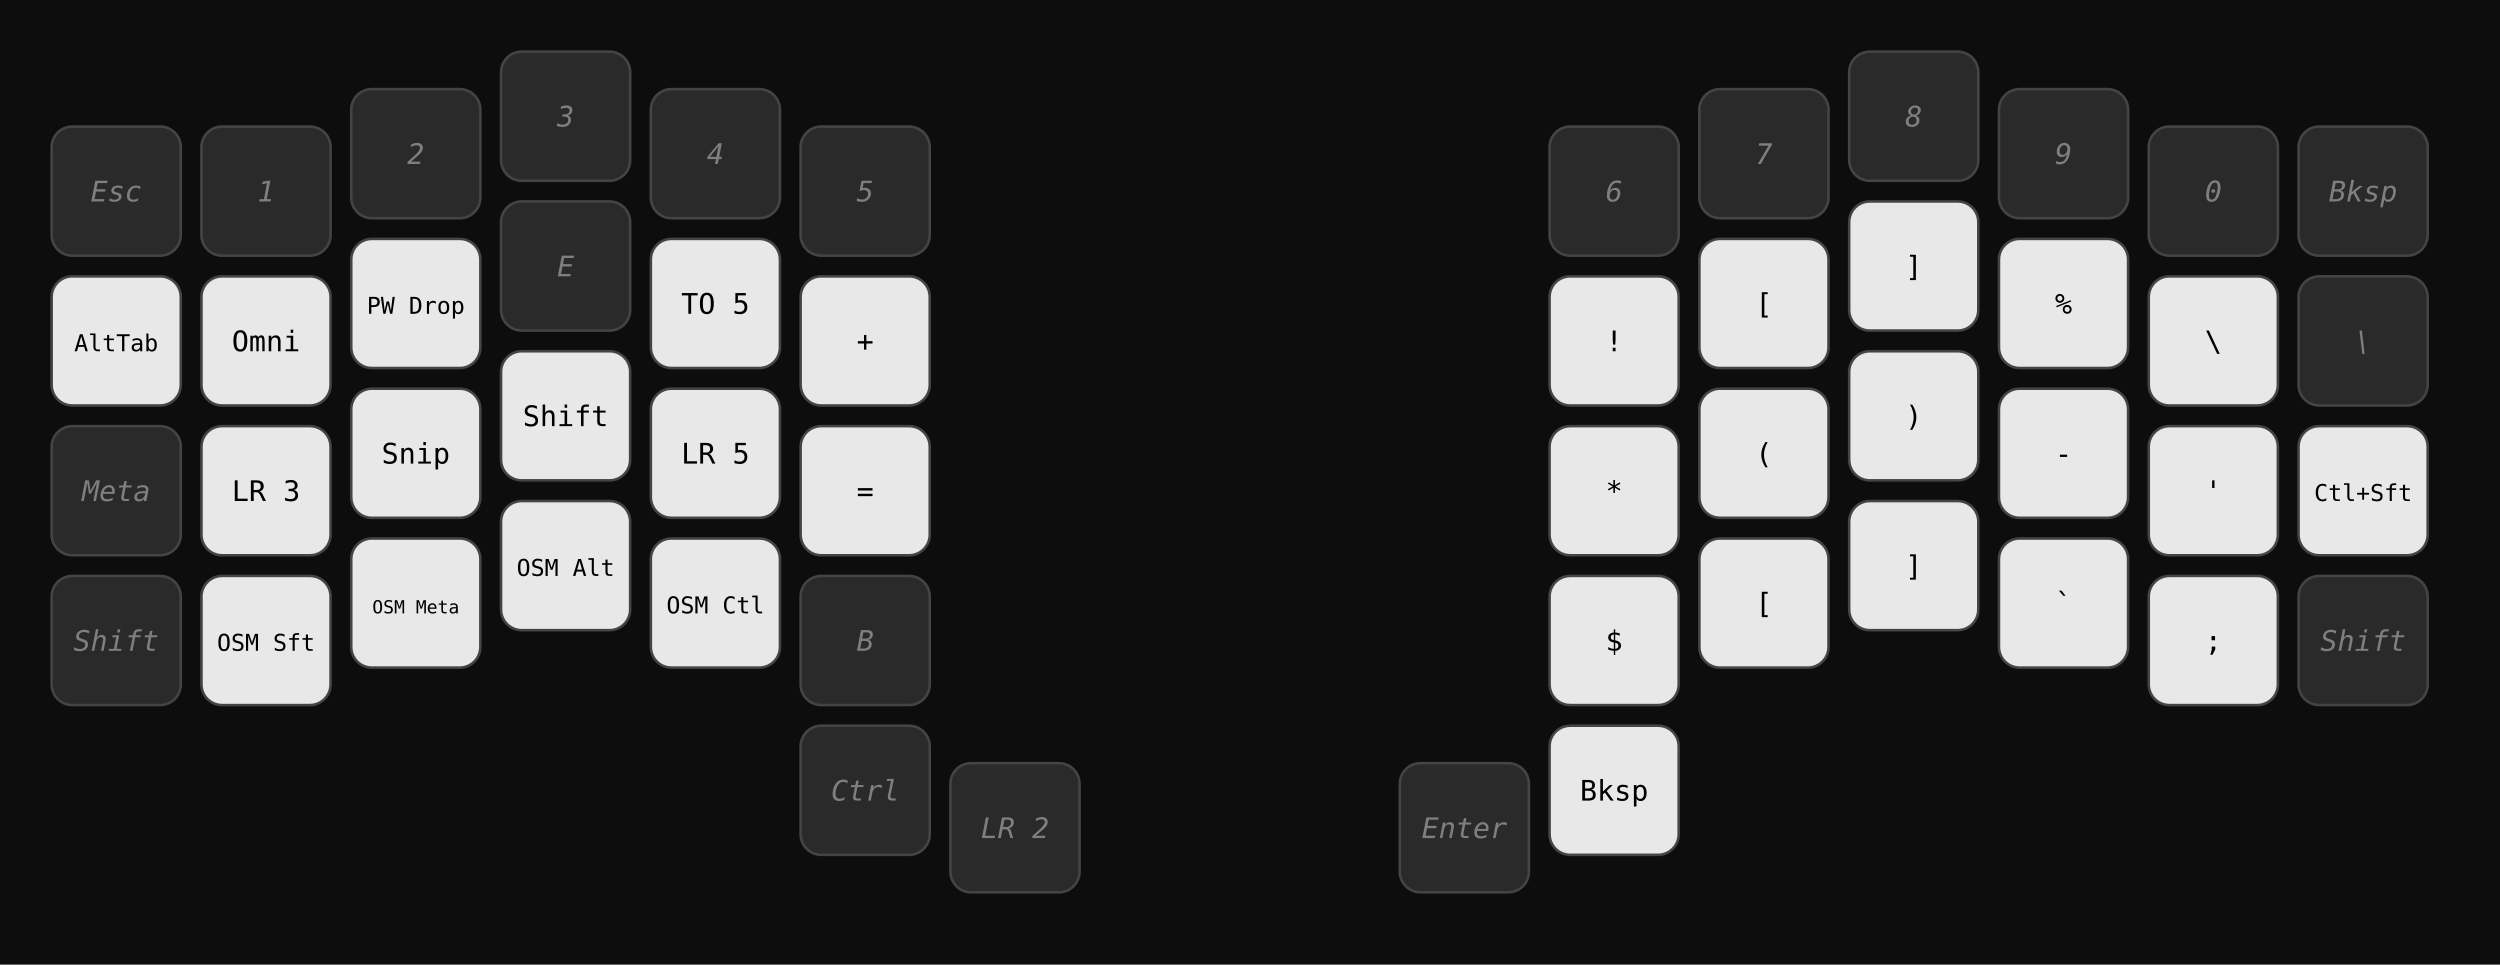
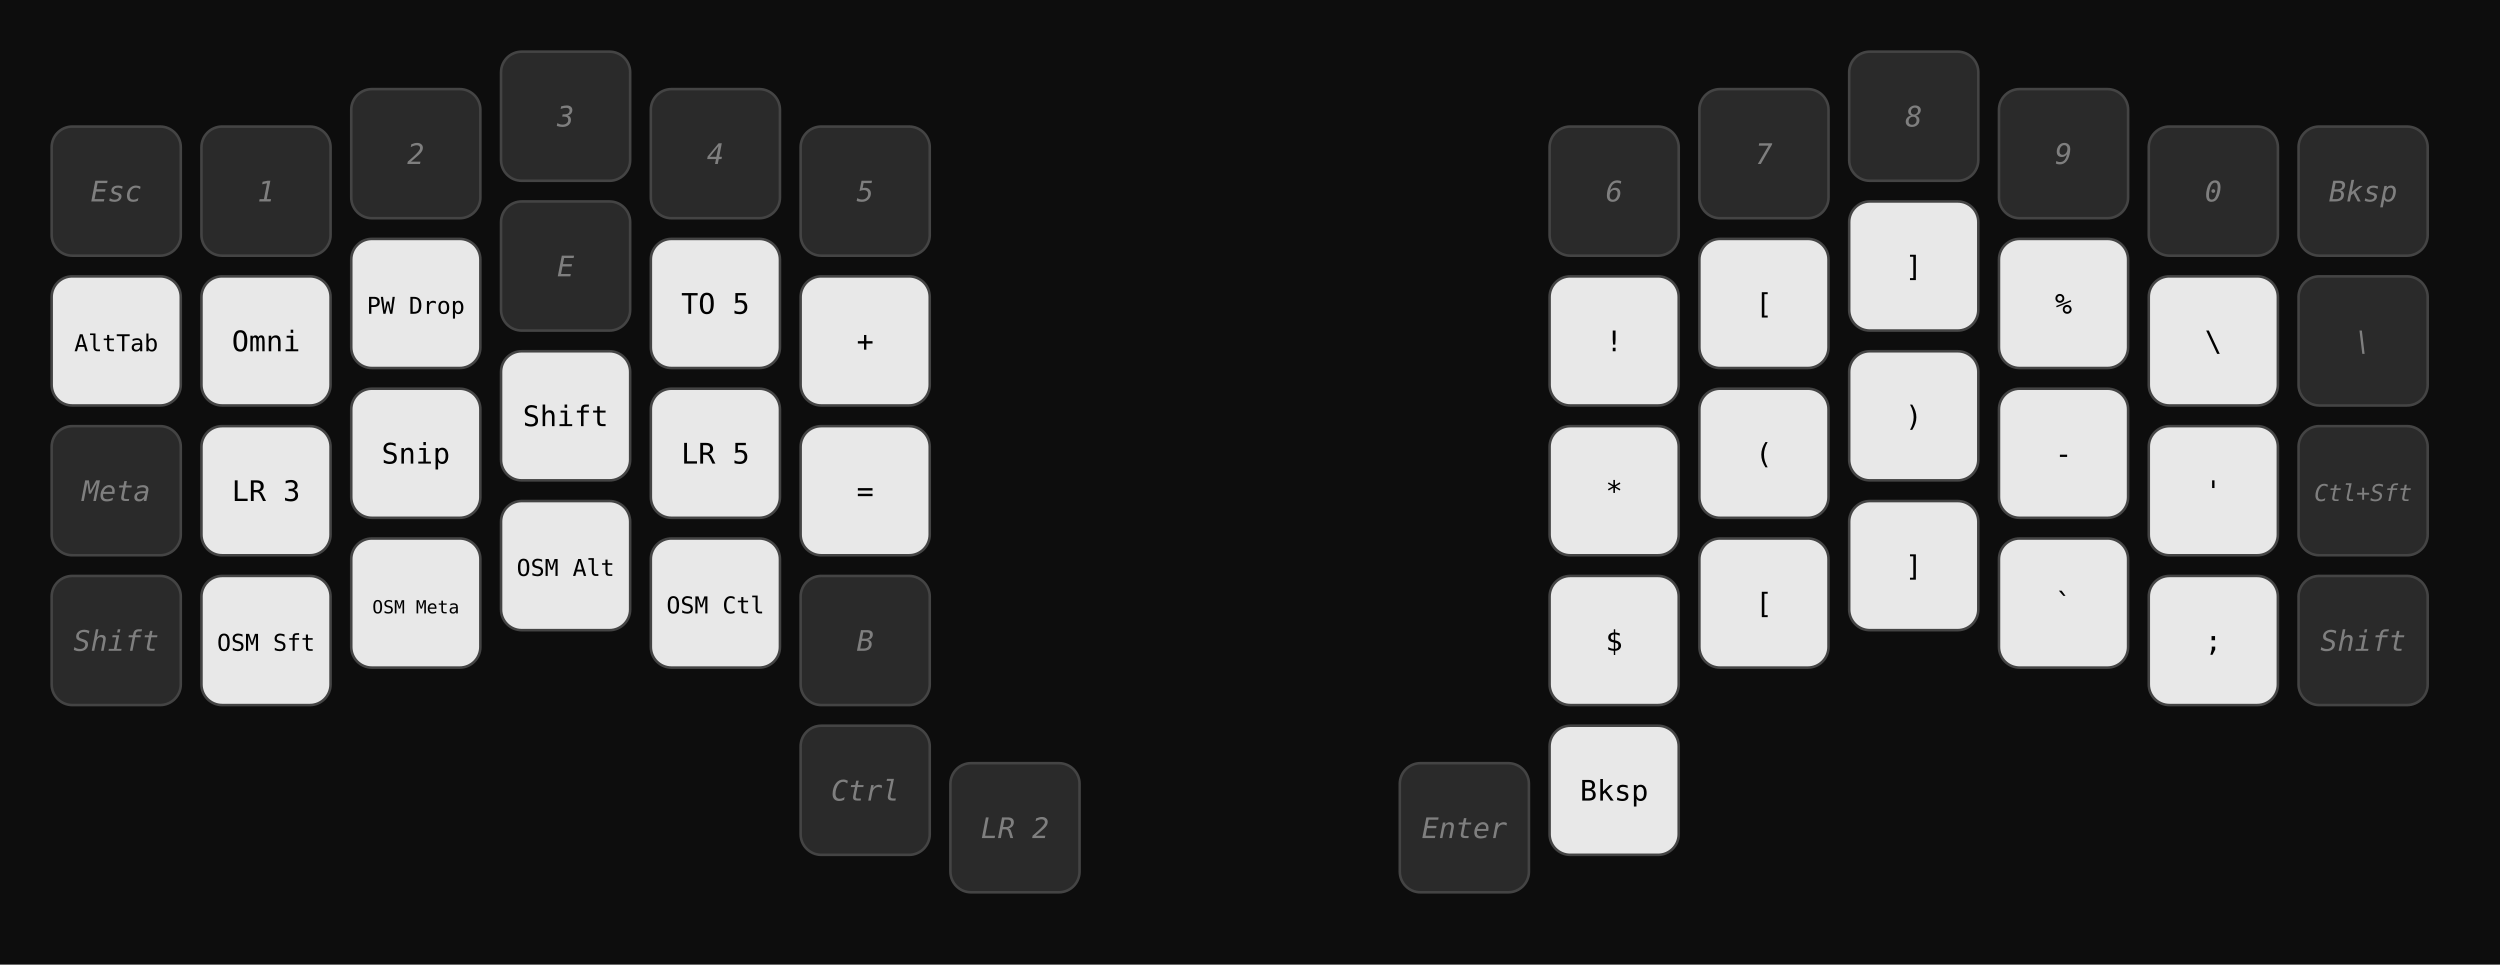
<svg xmlns="http://www.w3.org/2000/svg" width="968" height="373.5" viewBox="0 0 968 373.5" font-family="monospace">
  <rect width="100%" height="100%" fill="#0d0d0d" />
  <rect x="20" y="49.0" width="50" height="50" rx="8" fill="#2a2a2a" stroke="#444" stroke-width="1" />
  <text x="45.0" y="78.0" text-anchor="middle" font-size="11" fill="#e8e8e8" fill-opacity="0.45" font-style="italic">Esc</text>
  <rect x="78" y="49.0" width="50" height="50" rx="8" fill="#2a2a2a" stroke="#444" stroke-width="1" />
  <text x="103.0" y="78.0" text-anchor="middle" font-size="11" fill="#e8e8e8" fill-opacity="0.45" font-style="italic">1</text>
  <rect x="136" y="34.5" width="50" height="50" rx="8" fill="#2a2a2a" stroke="#444" stroke-width="1" />
  <text x="161.0" y="63.5" text-anchor="middle" font-size="11" fill="#e8e8e8" fill-opacity="0.45" font-style="italic">2</text>
  <rect x="194" y="20" width="50" height="50" rx="8" fill="#2a2a2a" stroke="#444" stroke-width="1" />
  <text x="219.0" y="49.0" text-anchor="middle" font-size="11" fill="#e8e8e8" fill-opacity="0.45" font-style="italic">3</text>
  <rect x="252" y="34.5" width="50" height="50" rx="8" fill="#2a2a2a" stroke="#444" stroke-width="1" />
  <text x="277.0" y="63.5" text-anchor="middle" font-size="11" fill="#e8e8e8" fill-opacity="0.45" font-style="italic">4</text>
  <rect x="310" y="49.0" width="50" height="50" rx="8" fill="#2a2a2a" stroke="#444" stroke-width="1" />
  <text x="335.0" y="78.0" text-anchor="middle" font-size="11" fill="#e8e8e8" fill-opacity="0.45" font-style="italic">5</text>
  <rect x="600" y="49.0" width="50" height="50" rx="8" fill="#2a2a2a" stroke="#444" stroke-width="1" />
  <text x="625.0" y="78.0" text-anchor="middle" font-size="11" fill="#e8e8e8" fill-opacity="0.45" font-style="italic">6</text>
  <rect x="658" y="34.5" width="50" height="50" rx="8" fill="#2a2a2a" stroke="#444" stroke-width="1" />
  <text x="683.0" y="63.5" text-anchor="middle" font-size="11" fill="#e8e8e8" fill-opacity="0.45" font-style="italic">7</text>
  <rect x="716" y="20" width="50" height="50" rx="8" fill="#2a2a2a" stroke="#444" stroke-width="1" />
  <text x="741.0" y="49.0" text-anchor="middle" font-size="11" fill="#e8e8e8" fill-opacity="0.45" font-style="italic">8</text>
  <rect x="774" y="34.5" width="50" height="50" rx="8" fill="#2a2a2a" stroke="#444" stroke-width="1" />
  <text x="799.0" y="63.5" text-anchor="middle" font-size="11" fill="#e8e8e8" fill-opacity="0.45" font-style="italic">9</text>
  <rect x="832" y="49.0" width="50" height="50" rx="8" fill="#2a2a2a" stroke="#444" stroke-width="1" />
  <text x="857.0" y="78.0" text-anchor="middle" font-size="11" fill="#e8e8e8" fill-opacity="0.45" font-style="italic">0</text>
  <rect x="890" y="49.0" width="50" height="50" rx="8" fill="#2a2a2a" stroke="#444" stroke-width="1" />
  <text x="915.0" y="78.0" text-anchor="middle" font-size="11" fill="#e8e8e8" fill-opacity="0.45" font-style="italic">Bksp</text>
  <rect x="20" y="107.0" width="50" height="50" rx="8" fill="#e8e8e8" stroke="#444" stroke-width="1" />
  <text x="45.0" y="136.0" text-anchor="middle" font-size="9" fill="#000000">AltTab</text>
  <rect x="78" y="107.0" width="50" height="50" rx="8" fill="#e8e8e8" stroke="#444" stroke-width="1" />
  <text x="103.0" y="136.0" text-anchor="middle" font-size="11" fill="#000000">Omni</text>
  <rect x="136" y="92.5" width="50" height="50" rx="8" fill="#e8e8e8" stroke="#444" stroke-width="1" />
  <text x="161.0" y="121.5" text-anchor="middle" font-size="9" fill="#000000">PW Drop</text>
  <rect x="194" y="78" width="50" height="50" rx="8" fill="#2a2a2a" stroke="#444" stroke-width="1" />
  <text x="219.0" y="107.0" text-anchor="middle" font-size="11" fill="#e8e8e8" fill-opacity="0.45" font-style="italic">E</text>
  <rect x="252" y="92.5" width="50" height="50" rx="8" fill="#e8e8e8" stroke="#444" stroke-width="1" />
  <text x="277.0" y="121.5" text-anchor="middle" font-size="11" fill="#000000">TO 5</text>
  <rect x="310" y="107.0" width="50" height="50" rx="8" fill="#e8e8e8" stroke="#444" stroke-width="1" />
  <text x="335.0" y="136.0" text-anchor="middle" font-size="11" fill="#000000">+</text>
  <rect x="600" y="107.0" width="50" height="50" rx="8" fill="#e8e8e8" stroke="#444" stroke-width="1" />
  <text x="625.0" y="136.0" text-anchor="middle" font-size="11" fill="#000000">!</text>
  <rect x="658" y="92.5" width="50" height="50" rx="8" fill="#e8e8e8" stroke="#444" stroke-width="1" />
  <text x="683.0" y="121.5" text-anchor="middle" font-size="11" fill="#000000">[</text>
  <rect x="716" y="78" width="50" height="50" rx="8" fill="#e8e8e8" stroke="#444" stroke-width="1" />
  <text x="741.0" y="107.0" text-anchor="middle" font-size="11" fill="#000000">]</text>
  <rect x="774" y="92.5" width="50" height="50" rx="8" fill="#e8e8e8" stroke="#444" stroke-width="1" />
  <text x="799.0" y="121.5" text-anchor="middle" font-size="11" fill="#000000">%</text>
  <rect x="832" y="107.0" width="50" height="50" rx="8" fill="#e8e8e8" stroke="#444" stroke-width="1" />
  <text x="857.0" y="136.0" text-anchor="middle" font-size="11" fill="#000000">\</text>
  <rect x="890" y="107.0" width="50" height="50" rx="8" fill="#2a2a2a" stroke="#444" stroke-width="1" />
  <text x="915.0" y="136.0" text-anchor="middle" font-size="11" fill="#e8e8e8" fill-opacity="0.45" font-style="italic">\</text>
  <rect x="20" y="165.0" width="50" height="50" rx="8" fill="#2a2a2a" stroke="#444" stroke-width="1" />
  <text x="45.0" y="194.0" text-anchor="middle" font-size="11" fill="#e8e8e8" fill-opacity="0.45" font-style="italic">Meta</text>
  <rect x="78" y="165.0" width="50" height="50" rx="8" fill="#e8e8e8" stroke="#444" stroke-width="1" />
  <text x="103.0" y="194.0" text-anchor="middle" font-size="11" fill="#000000">LR 3</text>
  <rect x="136" y="150.5" width="50" height="50" rx="8" fill="#e8e8e8" stroke="#444" stroke-width="1" />
  <text x="161.0" y="179.5" text-anchor="middle" font-size="11" fill="#000000">Snip</text>
  <rect x="194" y="136" width="50" height="50" rx="8" fill="#e8e8e8" stroke="#444" stroke-width="1" />
  <text x="219.0" y="165.0" text-anchor="middle" font-size="11" fill="#000000">Shift</text>
  <rect x="252" y="150.5" width="50" height="50" rx="8" fill="#e8e8e8" stroke="#444" stroke-width="1" />
  <text x="277.0" y="179.5" text-anchor="middle" font-size="11" fill="#000000">LR 5</text>
  <rect x="310" y="165.0" width="50" height="50" rx="8" fill="#e8e8e8" stroke="#444" stroke-width="1" />
  <text x="335.0" y="194.0" text-anchor="middle" font-size="11" fill="#000000">=</text>
  <rect x="600" y="165.0" width="50" height="50" rx="8" fill="#e8e8e8" stroke="#444" stroke-width="1" />
  <text x="625.0" y="194.0" text-anchor="middle" font-size="11" fill="#000000">*</text>
  <rect x="658" y="150.5" width="50" height="50" rx="8" fill="#e8e8e8" stroke="#444" stroke-width="1" />
  <text x="683.0" y="179.5" text-anchor="middle" font-size="11" fill="#000000">(</text>
  <rect x="716" y="136" width="50" height="50" rx="8" fill="#e8e8e8" stroke="#444" stroke-width="1" />
  <text x="741.0" y="165.0" text-anchor="middle" font-size="11" fill="#000000">)</text>
  <rect x="774" y="150.5" width="50" height="50" rx="8" fill="#e8e8e8" stroke="#444" stroke-width="1" />
  <text x="799.0" y="179.5" text-anchor="middle" font-size="11" fill="#000000">-</text>
  <rect x="832" y="165.0" width="50" height="50" rx="8" fill="#e8e8e8" stroke="#444" stroke-width="1" />
  <text x="857.0" y="194.0" text-anchor="middle" font-size="11" fill="#000000">'</text>
-   <rect x="890" y="165.0" width="50" height="50" rx="8" fill="#e8e8e8" stroke="#444" stroke-width="1" />
-   <text x="915.0" y="194.0" text-anchor="middle" font-size="9" fill="#000000">Ctl+Sft</text>
+   <rect x="890" y="165.0" width="50" height="50" rx="8" fill="#2a2a2a" stroke="#444" stroke-width="1" />
+   <text x="915.0" y="194.0" text-anchor="middle" font-size="9" fill="#e8e8e8" fill-opacity="0.45" font-style="italic">Ctl+Sft</text>
  <rect x="20" y="223.0" width="50" height="50" rx="8" fill="#2a2a2a" stroke="#444" stroke-width="1" />
  <text x="45.0" y="252.0" text-anchor="middle" font-size="11" fill="#e8e8e8" fill-opacity="0.45" font-style="italic">Shift</text>
  <rect x="78" y="223.0" width="50" height="50" rx="8" fill="#e8e8e8" stroke="#444" stroke-width="1" />
  <text x="103.0" y="252.0" text-anchor="middle" font-size="9" fill="#000000">OSM Sft</text>
  <rect x="136" y="208.5" width="50" height="50" rx="8" fill="#e8e8e8" stroke="#444" stroke-width="1" />
  <text x="161.0" y="237.5" text-anchor="middle" font-size="7" fill="#000000">OSM Meta</text>
  <rect x="194" y="194" width="50" height="50" rx="8" fill="#e8e8e8" stroke="#444" stroke-width="1" />
  <text x="219.0" y="223.0" text-anchor="middle" font-size="9" fill="#000000">OSM Alt</text>
  <rect x="252" y="208.5" width="50" height="50" rx="8" fill="#e8e8e8" stroke="#444" stroke-width="1" />
  <text x="277.0" y="237.5" text-anchor="middle" font-size="9" fill="#000000">OSM Ctl</text>
  <rect x="310" y="223.0" width="50" height="50" rx="8" fill="#2a2a2a" stroke="#444" stroke-width="1" />
  <text x="335.0" y="252.0" text-anchor="middle" font-size="11" fill="#e8e8e8" fill-opacity="0.45" font-style="italic">B</text>
  <rect x="600" y="223.0" width="50" height="50" rx="8" fill="#e8e8e8" stroke="#444" stroke-width="1" />
  <text x="625.0" y="252.0" text-anchor="middle" font-size="11" fill="#000000">$</text>
  <rect x="658" y="208.5" width="50" height="50" rx="8" fill="#e8e8e8" stroke="#444" stroke-width="1" />
  <text x="683.0" y="237.5" text-anchor="middle" font-size="11" fill="#000000">[</text>
  <rect x="716" y="194" width="50" height="50" rx="8" fill="#e8e8e8" stroke="#444" stroke-width="1" />
  <text x="741.0" y="223.0" text-anchor="middle" font-size="11" fill="#000000">]</text>
  <rect x="774" y="208.5" width="50" height="50" rx="8" fill="#e8e8e8" stroke="#444" stroke-width="1" />
  <text x="799.0" y="237.5" text-anchor="middle" font-size="11" fill="#000000">`</text>
  <rect x="832" y="223.0" width="50" height="50" rx="8" fill="#e8e8e8" stroke="#444" stroke-width="1" />
  <text x="857.0" y="252.0" text-anchor="middle" font-size="11" fill="#000000">;</text>
  <rect x="890" y="223.0" width="50" height="50" rx="8" fill="#2a2a2a" stroke="#444" stroke-width="1" />
  <text x="915.0" y="252.0" text-anchor="middle" font-size="11" fill="#e8e8e8" fill-opacity="0.45" font-style="italic">Shift</text>
  <rect x="310" y="281.0" width="50" height="50" rx="8" fill="#2a2a2a" stroke="#444" stroke-width="1" />
  <text x="335.0" y="310.0" text-anchor="middle" font-size="11" fill="#e8e8e8" fill-opacity="0.45" font-style="italic">Ctrl</text>
  <rect x="368" y="295.5" width="50" height="50" rx="8" fill="#2a2a2a" stroke="#444" stroke-width="1" />
  <text x="393.0" y="324.5" text-anchor="middle" font-size="11" fill="#e8e8e8" fill-opacity="0.45" font-style="italic">LR 2</text>
  <rect x="542" y="295.5" width="50" height="50" rx="8" fill="#2a2a2a" stroke="#444" stroke-width="1" />
  <text x="567.0" y="324.5" text-anchor="middle" font-size="11" fill="#e8e8e8" fill-opacity="0.45" font-style="italic">Enter</text>
  <rect x="600" y="281.0" width="50" height="50" rx="8" fill="#e8e8e8" stroke="#444" stroke-width="1" />
  <text x="625.0" y="310.0" text-anchor="middle" font-size="11" fill="#000000">Bksp</text>
</svg>
